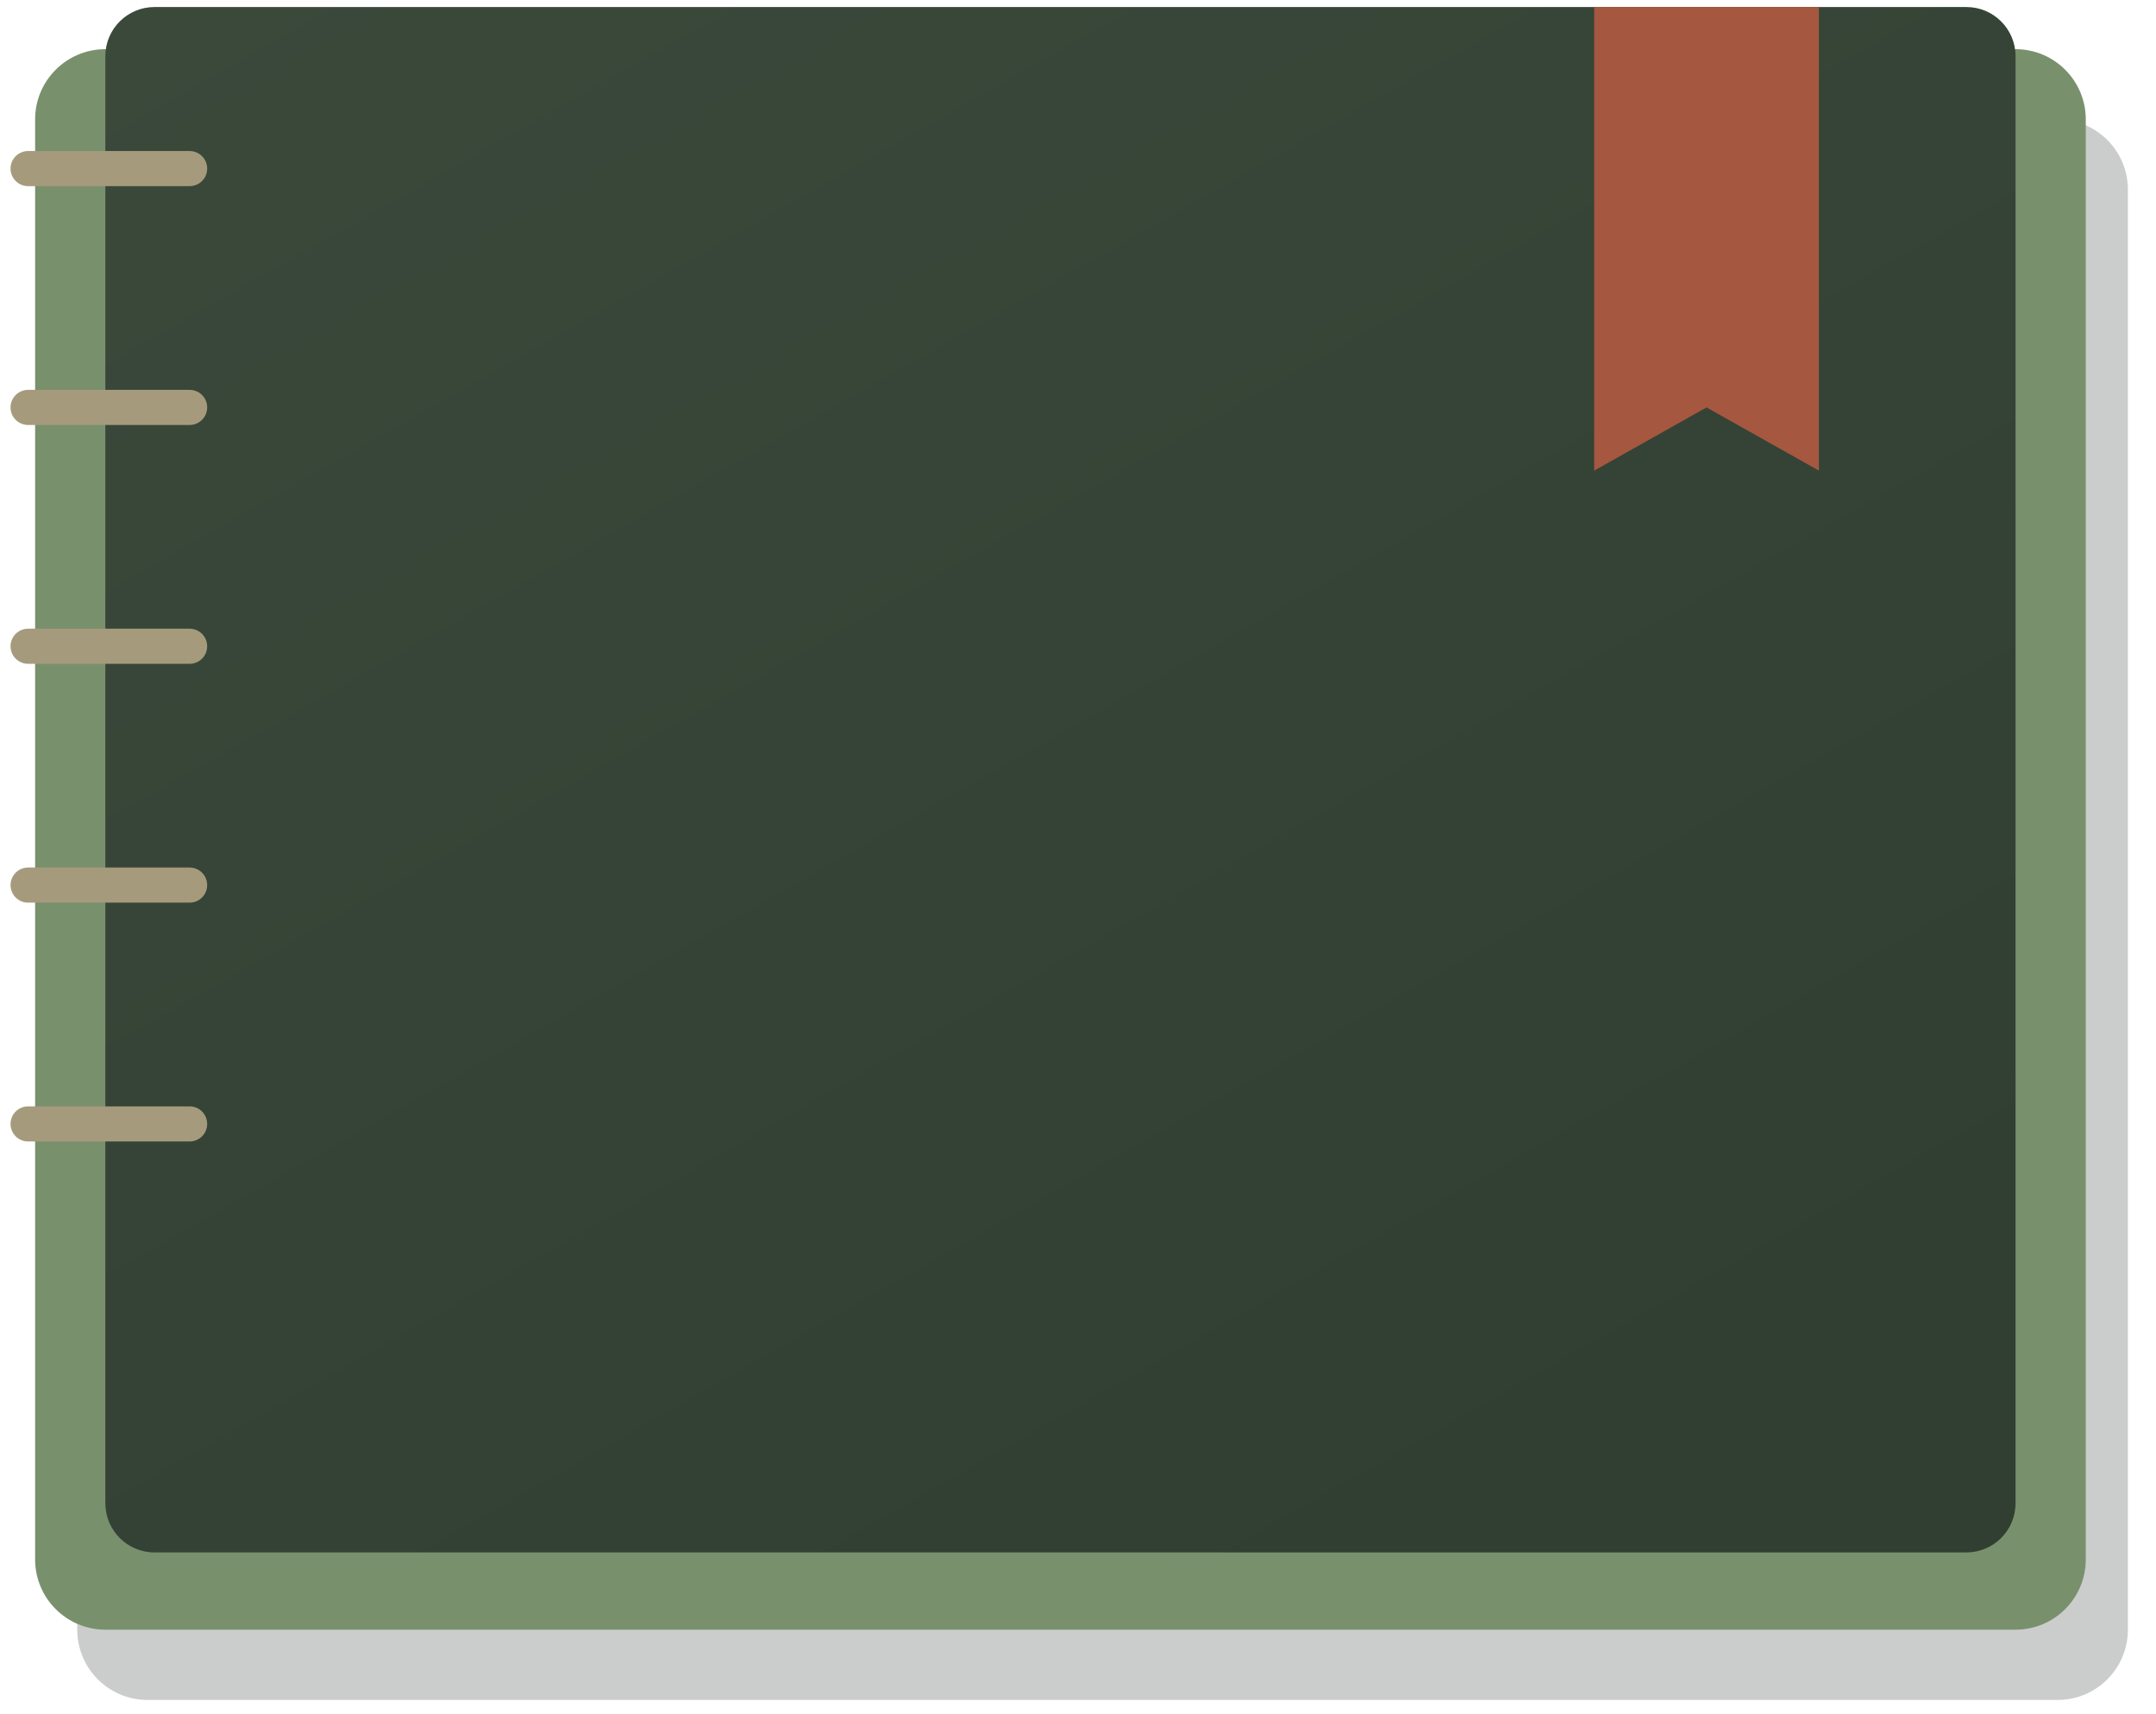
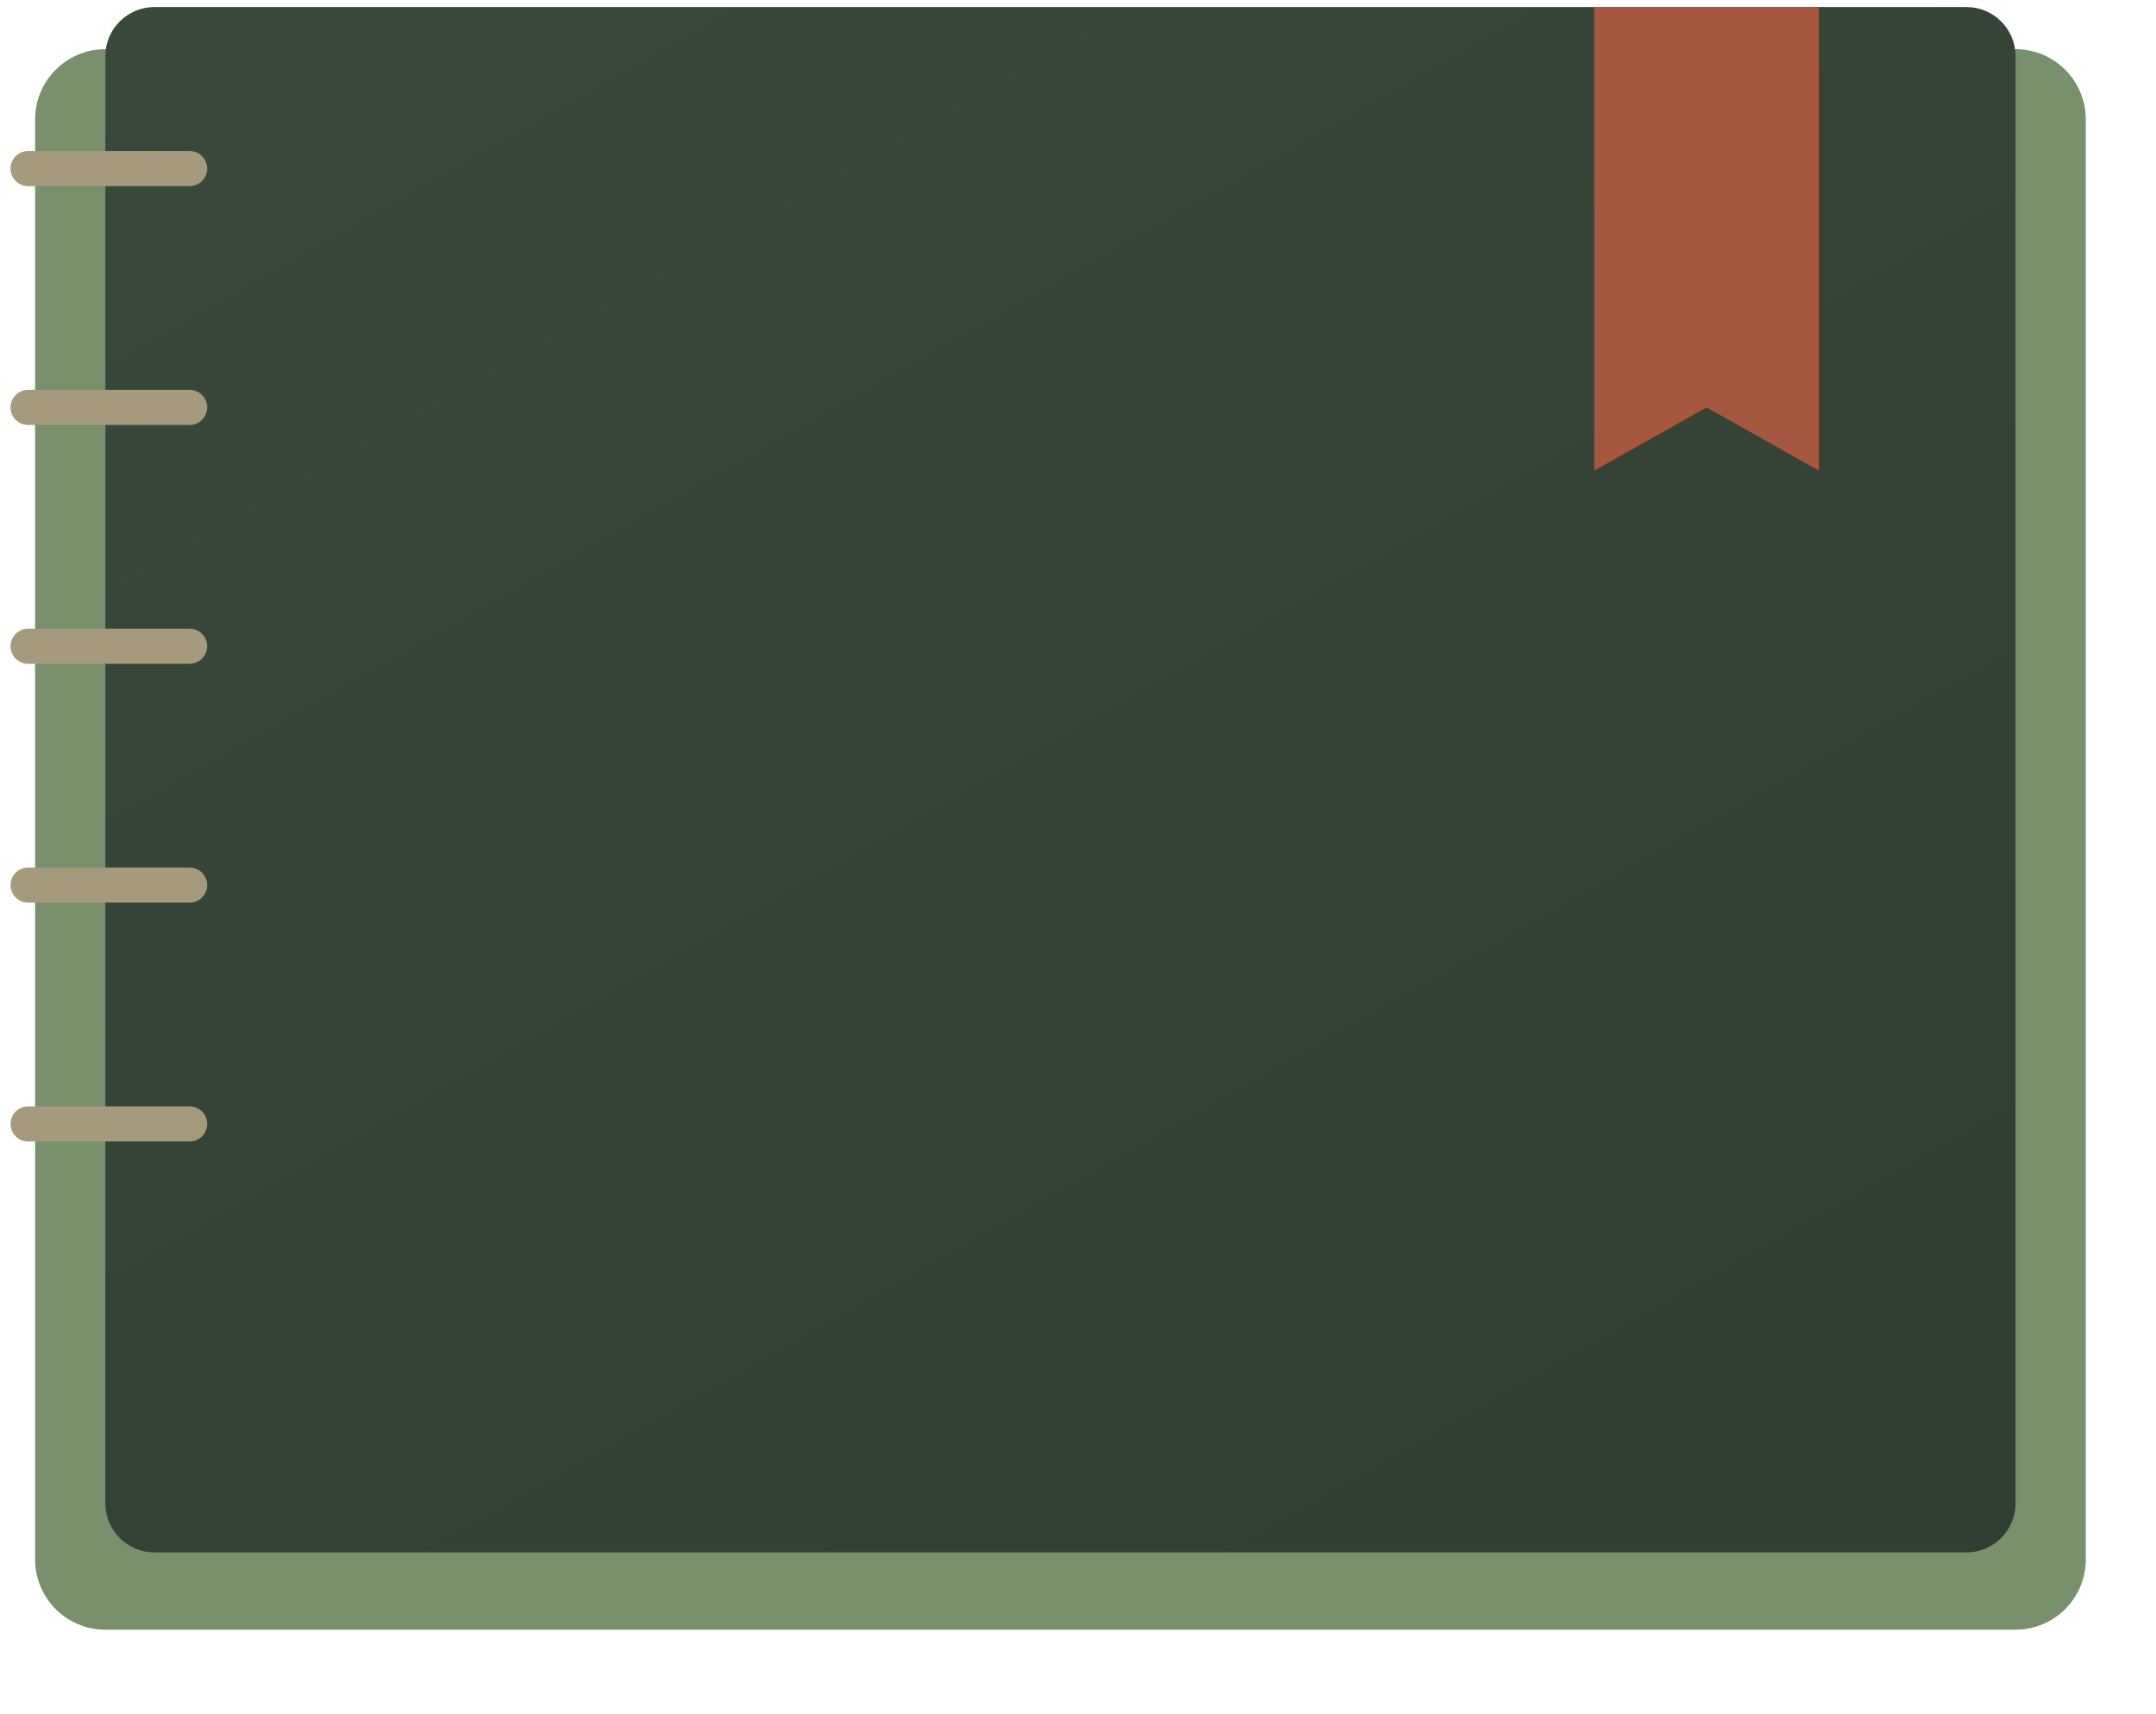
<svg xmlns="http://www.w3.org/2000/svg" viewBox="-5 -7 307 244" preserveAspectRatio="none">
  <defs>
    <linearGradient id="paper" x1="0" y1="0" x2=".7" y2="1">
      <stop stop-color="#3A493A" />
      <stop offset="1" stop-color="#303F32" />
    </linearGradient>
  </defs>
-   <rect x="6" y="10" width="292" height="225" rx="10" fill="#101C15" opacity="0.22" />
  <rect x="0" y="0" width="292" height="225" rx="10" fill="#79906D" />
  <rect x="10" y="-6" width="272" height="220" rx="7" fill="url(#paper)" />
  <path d="M-1 17L22 17" stroke="#A69A7D" stroke-width="5" stroke-linecap="round" opacity="1" fill="none" />
  <path d="M-1 51L22 51" stroke="#A69A7D" stroke-width="5" stroke-linecap="round" opacity="1" fill="none" />
  <path d="M-1 85L22 85" stroke="#A69A7D" stroke-width="5" stroke-linecap="round" opacity="1" fill="none" />
  <path d="M-1 119L22 119" stroke="#A69A7D" stroke-width="5" stroke-linecap="round" opacity="1" fill="none" />
  <path d="M-1 153L22 153" stroke="#A69A7D" stroke-width="5" stroke-linecap="round" opacity="1" fill="none" />
  <path d="M222 -6h32v66l-16 -9 -16 9Z" fill="#A65740" opacity="1" />
</svg>
